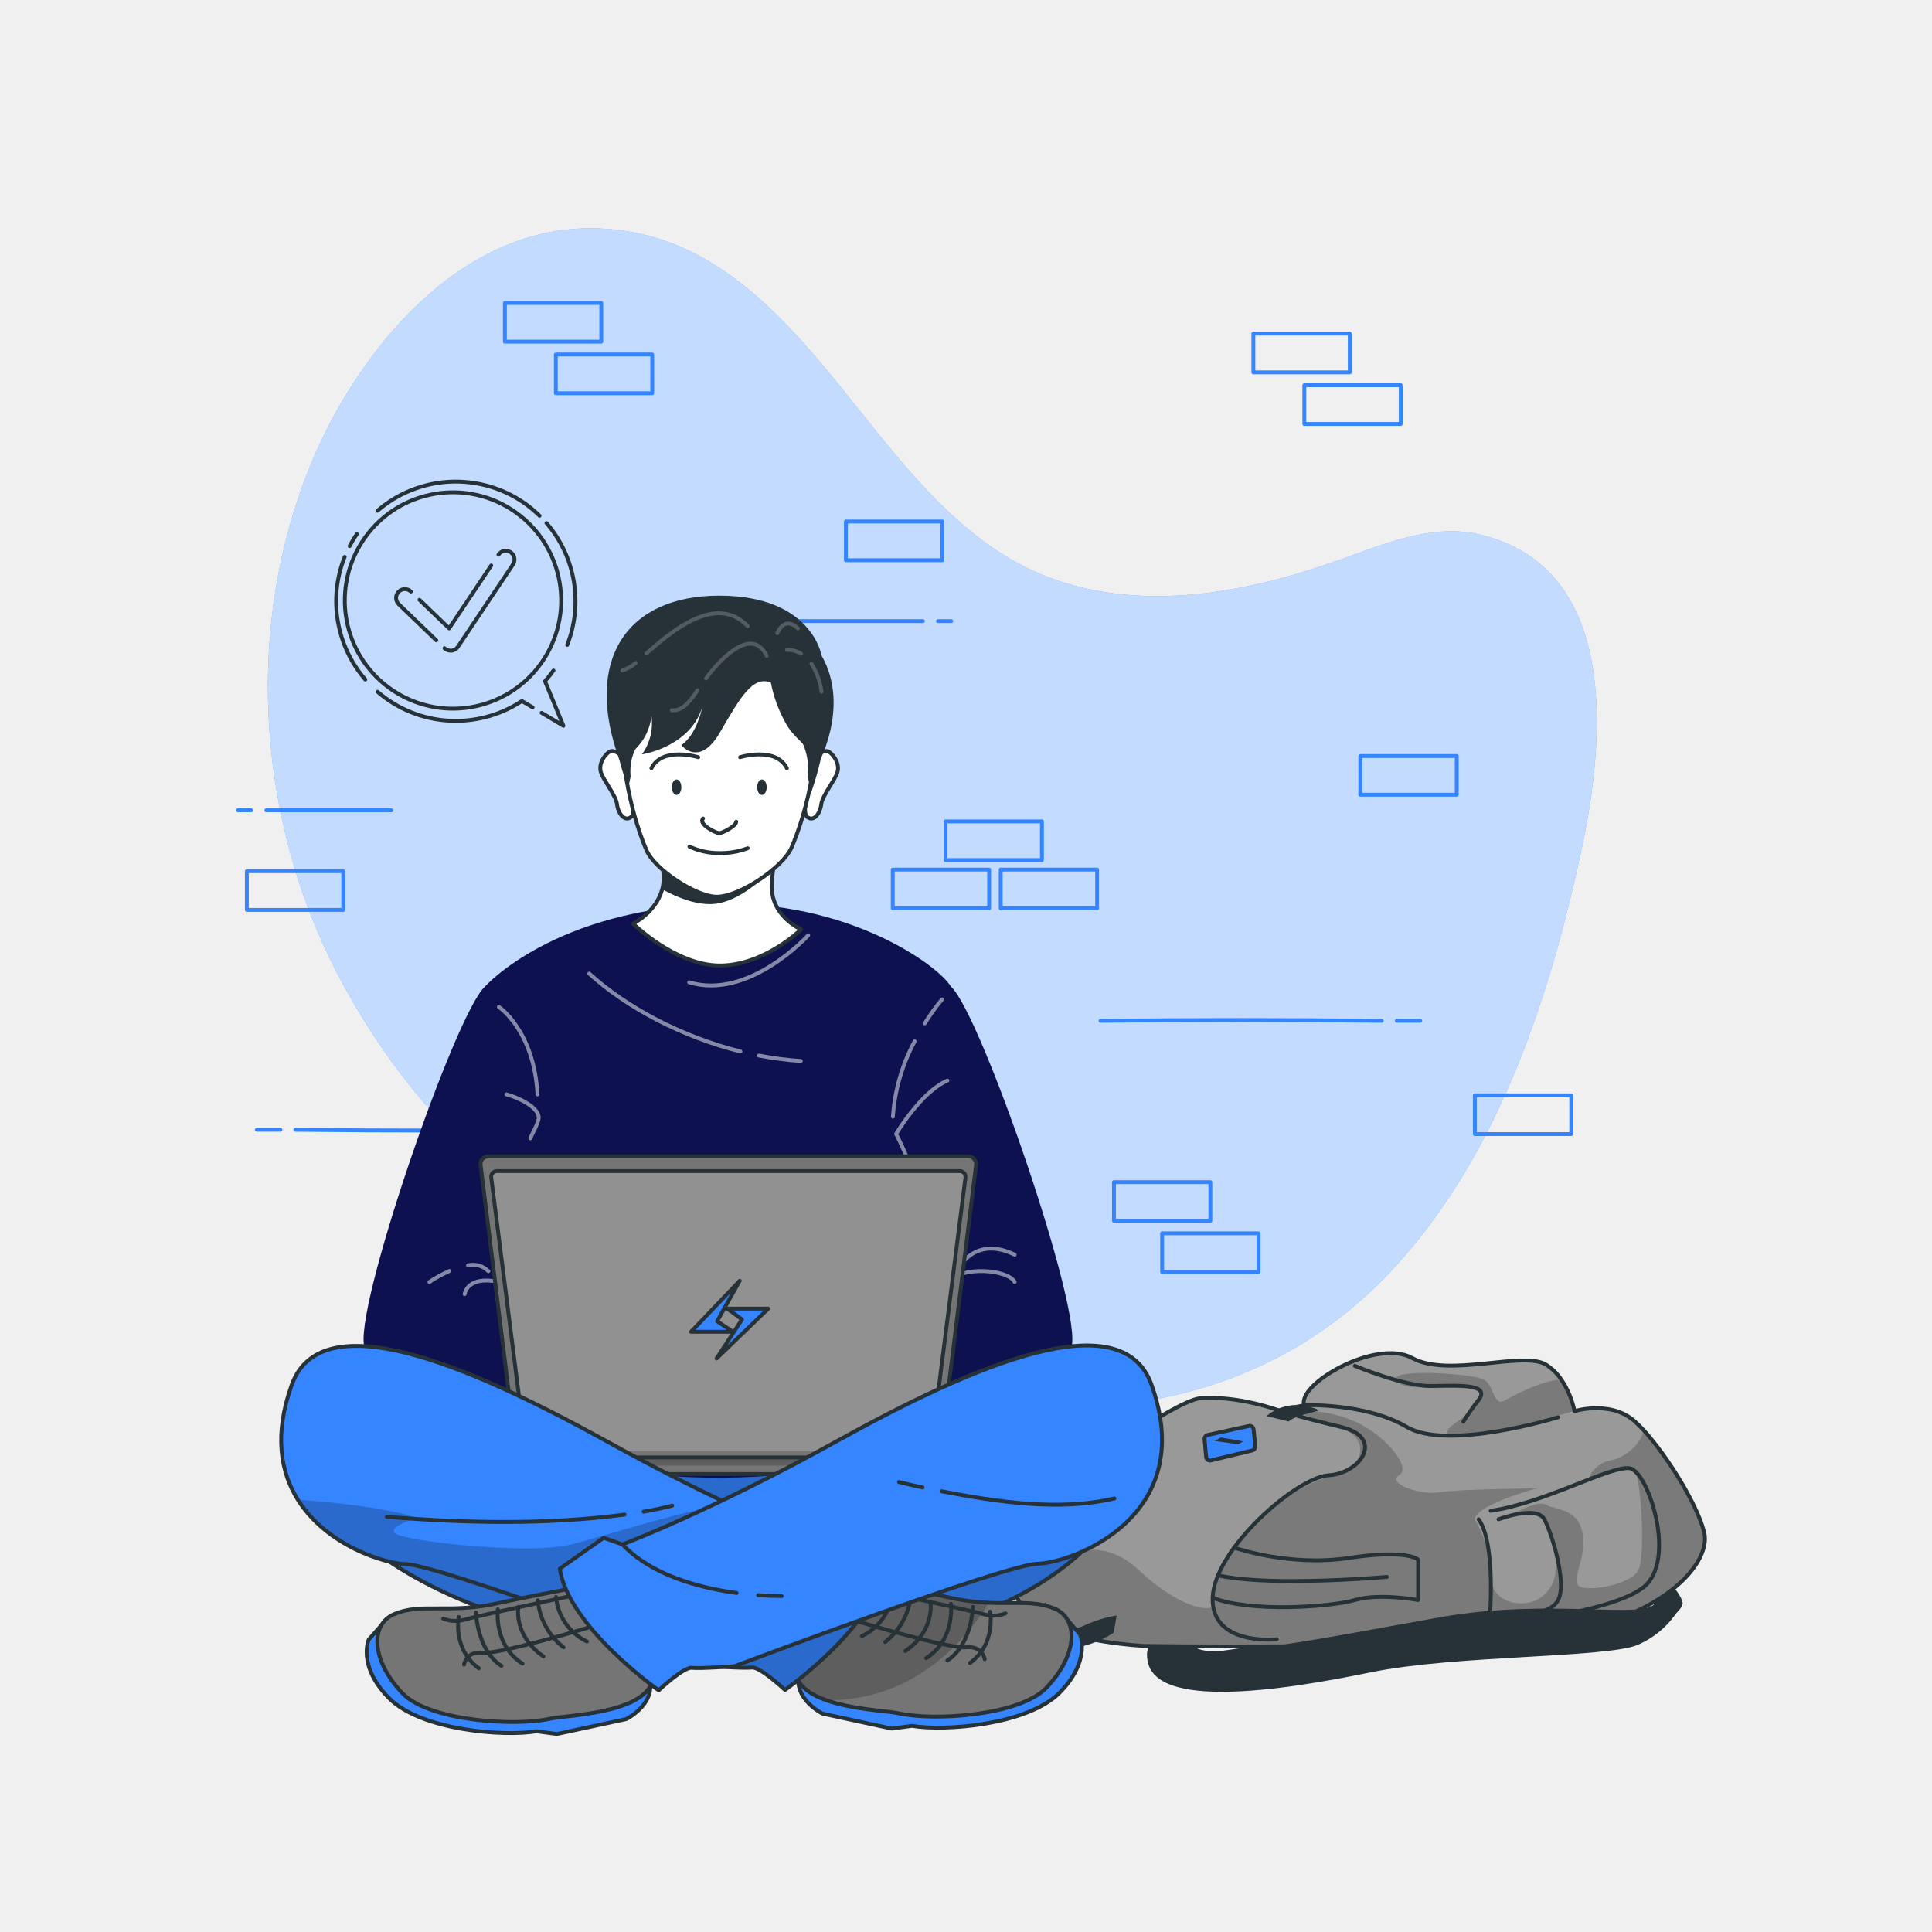
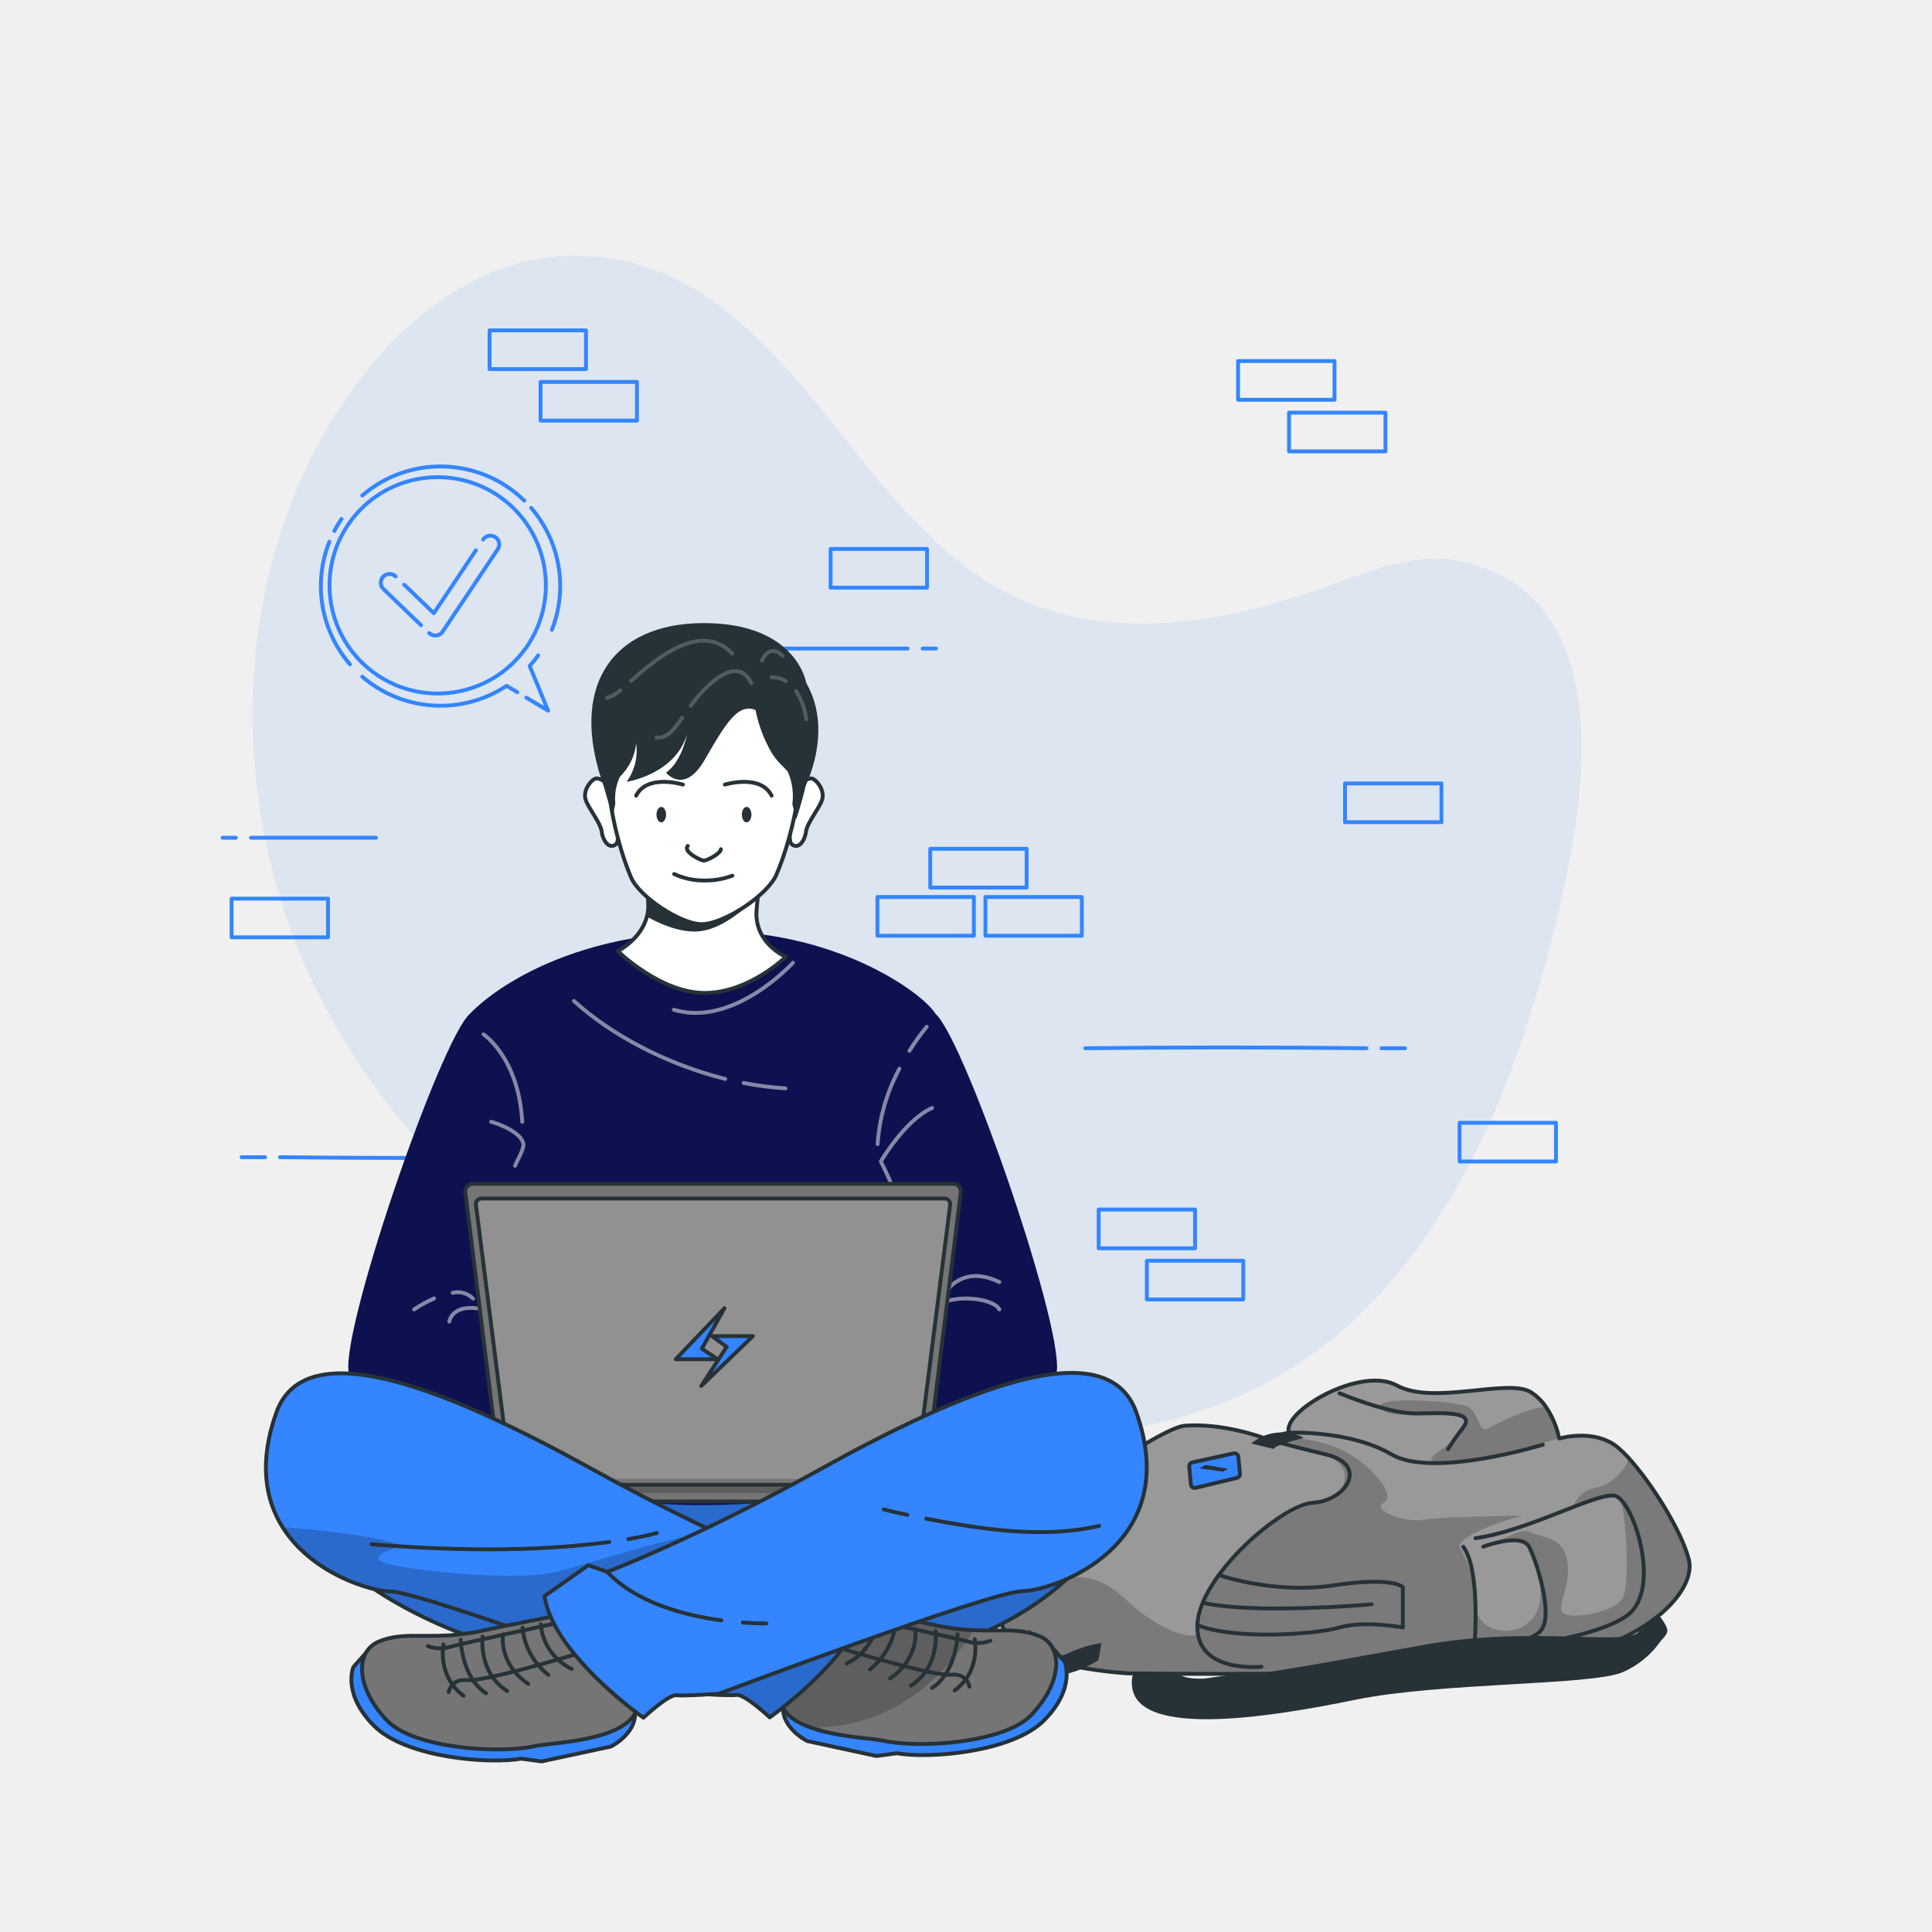
<svg xmlns="http://www.w3.org/2000/svg" viewBox="0 0 500 500">
  <defs>
    <clipPath id="freepik--clip-path--inject-187">
      <path d="M392,419.82c-36.31,2.52-96.64,1.67-96.64,1.67-31.14-2.27-37-12.54-32.14-24.23,7.57-18,40.82-39.35,46.88-39.85,10-.81,20.52,3.16,20.52,3.16l6.5-1.37c-2-5.39,18.55-17.39,27.94-12.21s28.8-1.93,34.65,1.72a13.65,13.65,0,0,1,3.92,3.83,23.12,23.12,0,0,1,3.43,8.16h0l.08,0h0a21.13,21.13,0,0,1,4.5-.7c3.22-.17,7.51.32,10.87,3.25a32.4,32.4,0,0,1,2.45,2.42c6.06,6.62,13.86,19.13,15.66,26.43C442.72,400.4,428.3,417.29,392,419.82Z" style="fill:#999;stroke:#263238;stroke-linecap:round;stroke-linejoin:round" />
    </clipPath>
    <clipPath id="freepik--clip-path-2--inject-187">
      <path d="M75,364s-.57,25.77,42.1,44.77S275.73,437,296.86,370.06l-65.71-18.87H143L123.6,360Z" style="fill:#3485FF;stroke:#263238;stroke-linecap:round;stroke-linejoin:round" />
    </clipPath>
    <clipPath id="freepik--clip-path-3--inject-187">
      <path d="M241.87,369.84v4.29a3.17,3.17,0,0,1-.08.69A2.92,2.92,0,0,1,239,377H137.18a2.92,2.92,0,0,1-2.83-2.2,3.17,3.17,0,0,1-.08-.69v-4.29Z" style="fill:#757575;stroke:#263238;stroke-linecap:round;stroke-linejoin:round" />
    </clipPath>
    <clipPath id="freepik--clip-path-4--inject-187">
      <path d="M270.36,432.33c-6.93,7.23-29.13,8.67-38.4,6.56-2.53-.58-11.74-.91-18.6-3.37-3.7-1.31-6.72-3.24-7.64-6.16-2.66-8.33,20.78-24.18,20.78-24.18s14.95,2.88,18.05,3.62a59.14,59.14,0,0,0,11,1.52c7.11.31,11.92-.64,17.13,1.6C278.58,414.47,278.66,423.67,270.36,432.33Z" style="fill:#757575;stroke:#263238;stroke-linecap:round;stroke-linejoin:round" />
    </clipPath>
    <clipPath id="freepik--clip-path-5--inject-187">
      <path d="M228.27,401.35c-2.23,15.11-25.53,31.53-25.53,31.53s-6.45-6.05-8.58-5.8-11-.38-11-.38S113,400.44,104.58,400.3c-5.26-.08-20.42-4.69-27.92-16.65-4.46-7.1-6.21-16.8-1.6-29.67,7.6-21.23,45.07-5.59,81.81,14.7,12.2,6.75,23,12.16,31.77,16.28,14.55,6.85,23.4,10.15,23.4,10.15l4.86-1.74Z" style="fill:#3485FF;stroke:#263238;stroke-linecap:round;stroke-linejoin:round" />
    </clipPath>
  </defs>
-   <g id="freepik--background-simple--inject-187" transform="matrix(1, 0, 0, 1, 0.421743, 4.475729)">
-     <path d="M99.7,82.87C113.15,66.79,131.34,54.34,153,54.61c37,.46,57,33.2,78.22,58.47,11,13.1,23.49,25.74,39.83,31.89,24.51,9.24,51.81,3.85,75.69-4.72,10.7-3.84,23.38-9.24,35.42-6.48,36.63,8.38,32.82,53.08,26.77,81.38-8.17,38.22-21.45,78.91-48.36,108.27-64.43,70.29-180.38,27.2-238.5-28.89-4.27-4.12-8.36-8.43-12.21-12.95a180,180,0,0,1-25.16-38.44C66,204.19,63.39,156.84,79.64,116.6A127.83,127.83,0,0,1,99.7,82.87Z" style="fill:#3485FF" />
-     <path d="M99.7,82.87C113.15,66.79,131.34,54.34,153,54.61c37,.46,57,33.2,78.22,58.47,11,13.1,23.49,25.74,39.83,31.89,24.51,9.24,51.81,3.85,75.69-4.72,10.7-3.84,23.38-9.24,35.42-6.48,36.63,8.38,32.82,53.08,26.77,81.38-8.17,38.22-21.45,78.91-48.36,108.27-64.43,70.29-180.38,27.2-238.5-28.89-4.27-4.12-8.36-8.43-12.21-12.95a180,180,0,0,1-25.16-38.44C66,204.19,63.39,156.84,79.64,116.6A127.83,127.83,0,0,1,99.7,82.87Z" style="fill:#fff;opacity:0.7" />
+   <g id="freepik--background-simple--inject-187" transform="matrix(1, 0, 0, 1, -3.53414, 11.57407)">
+     <path d="M99.7,82.87C113.15,66.79,131.34,54.34,153,54.61c37,.46,57,33.2,78.22,58.47,11,13.1,23.49,25.74,39.83,31.89,24.51,9.24,51.81,3.85,75.69-4.72,10.7-3.84,23.38-9.24,35.42-6.48,36.63,8.38,32.82,53.08,26.77,81.38-8.17,38.22-21.45,78.91-48.36,108.27-64.43,70.29-180.38,27.2-238.5-28.89-4.27-4.12-8.36-8.43-12.21-12.95a180,180,0,0,1-25.16-38.44C66,204.19,63.39,156.84,79.64,116.6A127.83,127.83,0,0,1,99.7,82.87Z" style="fill: rgba(51, 133, 255, 0.1);" />
  </g>
-   <g id="freepik--Bricks--inject-187" transform="matrix(1, 0, 0, 1, 0.421743, 4.475729)">
+   <g id="freepik--Bricks--inject-187" transform="matrix(1, 0, 0, 1, -3.53414, 11.57407)">
    <rect x="300.34" y="314.69" width="24.95" height="10.02" transform="translate(625.63 639.41) rotate(180)" style="fill:none;stroke:#3485FF;stroke-linecap:round;stroke-linejoin:round" />
    <rect x="287.87" y="301.47" width="24.95" height="10.02" transform="translate(600.69 612.95) rotate(180)" style="fill:none;stroke:#3485FF;stroke-linecap:round;stroke-linejoin:round" />
    <rect x="230.61" y="220.57" width="24.95" height="10.02" transform="translate(486.18 451.16) rotate(180)" style="fill:none;stroke:#3485FF;stroke-linecap:round;stroke-linejoin:round" />
    <rect x="244.28" y="208.1" width="24.95" height="10.02" transform="translate(513.51 426.22) rotate(180)" style="fill:none;stroke:#3485FF;stroke-linecap:round;stroke-linejoin:round" />
    <rect x="337.14" y="95.21" width="24.95" height="10.02" transform="translate(699.23 200.45) rotate(180)" style="fill:none;stroke:#3485FF;stroke-linecap:round;stroke-linejoin:round" />
    <rect x="323.96" y="81.87" width="24.95" height="10.02" transform="translate(672.86 173.76) rotate(180)" style="fill:none;stroke:#3485FF;stroke-linecap:round;stroke-linejoin:round" />
    <rect x="143.43" y="87.27" width="24.95" height="10.02" transform="translate(311.81 184.56) rotate(180)" style="fill:none;stroke:#3485FF;stroke-linecap:round;stroke-linejoin:round" />
    <rect x="130.25" y="73.93" width="24.95" height="10.02" transform="translate(285.44 157.88) rotate(180)" style="fill:none;stroke:#3485FF;stroke-linecap:round;stroke-linejoin:round" />
    <rect x="218.49" y="130.48" width="24.95" height="10.02" transform="translate(461.94 270.99) rotate(180)" style="fill:none;stroke:#3485FF;stroke-linecap:round;stroke-linejoin:round" />
    <rect x="351.63" y="191.19" width="24.95" height="10.02" transform="translate(728.21 392.39) rotate(180)" style="fill:none;stroke:#3485FF;stroke-linecap:round;stroke-linejoin:round" />
    <rect x="381.27" y="278.99" width="24.95" height="10.02" transform="translate(787.49 568.01) rotate(180)" style="fill:none;stroke:#3485FF;stroke-linecap:round;stroke-linejoin:round" />
    <rect x="258.57" y="220.57" width="24.95" height="10.02" transform="translate(542.08 451.16) rotate(180)" style="fill:none;stroke:#3485FF;stroke-linecap:round;stroke-linejoin:round" />
    <path d="M357.16,259.71c-24.25-.27-49.25-.27-72.76,0" style="fill:none;stroke:#3485FF;stroke-linecap:round;stroke-linejoin:round" />
    <path d="M367.15,259.71h-6.09" style="fill:none;stroke:#3485FF;stroke-linecap:round;stroke-linejoin:round" />
    <path d="M76,287.91c24.25.27,49.25.27,72.76,0" style="fill:none;stroke:#3485FF;stroke-linecap:round;stroke-linejoin:round" />
    <path d="M66.05,287.91h6.1" style="fill:none;stroke:#3485FF;stroke-linecap:round;stroke-linejoin:round" />
    <path d="M242.32,156.27h3.44" style="fill:none;stroke:#3485FF;stroke-linecap:round;stroke-linejoin:round" />
    <path d="M206.07,156.27h32.35" style="fill:none;stroke:#3485FF;stroke-linecap:round;stroke-linejoin:round" />
    <rect x="63.47" y="220.99" width="24.95" height="10.02" style="fill:none;stroke:#3485FF;stroke-linecap:round;stroke-linejoin:round" />
    <path d="M64.58,205.23H61.14" style="fill:none;stroke:#3485FF;stroke-linecap:round;stroke-linejoin:round" />
    <path d="M100.84,205.23H68.49" style="fill:none;stroke:#3485FF;stroke-linecap:round;stroke-linejoin:round" />
  </g>
-   <g id="freepik--Bag--inject-187" transform="matrix(1, 0, 0, 1, 0.421743, 4.475729)">
+   <g id="freepik--Bag--inject-187" transform="matrix(1, 0, 0, 1, -3.53414, 11.57407)">
    <path d="M299.28,416.19s-6.44,9.11.23,12.17,65.73-4,93.37-4.26,42.74-10.7,42.15-13.86-7.33-9.18-7.33-9.18L423,406.55s5,1.5,4.86,3.82-18.45,9.87-41.48,6.69-72.11,6.68-76,6.24-.17-9.14-.17-9.14Z" style="fill:#263238" />
    <path d="M392,419.82c-36.31,2.52-96.64,1.67-96.64,1.67-31.14-2.27-37-12.54-32.14-24.23,7.57-18,40.82-39.35,46.88-39.85,10-.81,20.52,3.16,20.52,3.16l6.5-1.37c-2-5.39,18.55-17.39,27.94-12.21s28.8-1.93,34.65,1.72a13.65,13.65,0,0,1,3.92,3.83,23.12,23.12,0,0,1,3.43,8.16h0l.08,0h0a21.13,21.13,0,0,1,4.5-.7c3.22-.17,7.51.32,10.87,3.25a32.4,32.4,0,0,1,2.45,2.42c6.06,6.62,13.86,19.13,15.66,26.43C442.72,400.4,428.3,417.29,392,419.82Z" style="fill:#999" />
    <g style="clip-path:url(#freepik--clip-path--inject-187)">
      <path d="M360.87,352.66c-1.77-3.11,20.58-1.64,22.95,0s2.38,6.78,4.95,5.39c2.05-1.1,9.86-5.33,14.86-5.51a23.12,23.12,0,0,1,3.43,8.16s-30.75,8.69-32.73,6.38,5.54-4.23,7.91-9.3-7.12-3.68-9.09-3.64S362.64,355.76,360.87,352.66Z" style="opacity:0.2" />
      <path d="M392,419.82c-36.31,2.52-96.64,1.67-96.64,1.67-31.14-2.27-37-12.54-32.14-24.23,1.2.94,3.26,1.36,6.64.71,11.11-2.14,17.43-2.73,24.56,4s15.24,10.82,19,9.5c0,0,.52-14.86,15-25.53s17.89-7.64,20.78-10.47,4.6-8-3.7-10.92-12.34-4-12.34-4,9.14-.71,17.06,2.84,14.83,12,11.47,13.91,4.94,5.31,10.68,4.4c5.08-.82,21.94-.91,25.32-1.05-3,.64-16.42,4.83-16.42,8.05,0,0,4.14,6.8,4.11,14.49s9,8.67,12.91,5.79,4.73-6.83,3.25-14.35-5.62-8.08-11-6.91c0,0,6.92-4.17,9.1-2.79s8.3.8,9.49,7.32-3,11.87-1,13.65,13.45-.2,15.43-4,.67-25.57-1.24-26-11.46,2.47-11.73,2.55a7.72,7.72,0,0,1,5.85-5c3.52-.62,7.86-4.08,8.55-7.86,6.06,6.62,13.86,19.13,15.66,26.43C442.72,400.4,428.3,417.29,392,419.82Z" style="opacity:0.2" />
    </g>
    <path d="M392,419.82c-36.31,2.52-96.64,1.67-96.64,1.67-31.14-2.27-37-12.54-32.14-24.23,7.57-18,40.82-39.35,46.88-39.85,10-.81,20.52,3.16,20.52,3.16l6.5-1.37c-2-5.39,18.55-17.39,27.94-12.21s28.8-1.93,34.65,1.72a13.65,13.65,0,0,1,3.92,3.83,23.12,23.12,0,0,1,3.43,8.16h0l.08,0h0a21.13,21.13,0,0,1,4.5-.7c3.22-.17,7.51.32,10.87,3.25a32.4,32.4,0,0,1,2.45,2.42c6.06,6.62,13.86,19.13,15.66,26.43C442.72,400.4,428.3,417.29,392,419.82Z" style="fill:none;stroke:#263238;stroke-linecap:round;stroke-linejoin:round" />
    <path d="M330.62,360.57s4.55,1.52,16,4.25,5.14,12-3.17,12.5S313.81,396.39,313.41,409,330,419.77,330,419.77" style="fill:none;stroke:#263238;stroke-linecap:round;stroke-linejoin:round" />
    <path d="M337.13,359.2s15.84-.67,26.52,5.62,39.17-2.51,39.17-2.51" style="fill:none;stroke:#263238;stroke-linecap:round;stroke-linejoin:round" />
    <path d="M382.24,388.72C387,395.24,385,416.1,385,416.1s31.37-2.86,40-9.88,1.13-29.86-3.62-30.71-22.15,9.07-36,11" style="fill:none;stroke:#263238;stroke-linecap:round;stroke-linejoin:round" />
    <path d="M387.39,388.72s9.89-3.76,11.87,0,5.9,16.48,3.56,20.89-11.08,3.59-11.08,3.59" style="fill:none;stroke:#263238;stroke-linecap:round;stroke-linejoin:round" />
    <path d="M350.2,349s12.64,5.33,19.77,5.23,15.44-.63,12.27,3.59a67.06,67.06,0,0,0-3.95,5.63" style="fill:none;stroke:#263238;stroke-linecap:round;stroke-linejoin:round" />
    <path d="M319,396.05s14.21,5,29.64,2.67,17.95.45,17.95.45v10.44s-10-1.85-16.37,0-27.3,3.26-36.79-.61" style="fill:none;stroke:#263238;stroke-linecap:round;stroke-linejoin:round" />
    <path d="M314.81,403.21s5.23,1.46,18.33,1.49,25.37-1.08,25.37-1.08" style="fill:none;stroke:#263238;stroke-linecap:round;stroke-linejoin:round" />
    <path d="M311.72,372.55l-.41-4.55a1.05,1.05,0,0,1,.82-1.11l10.62-2.32a1,1,0,0,1,1.26.91l.43,4.3a1.06,1.06,0,0,1-.79,1.12L313,373.47A1,1,0,0,1,311.72,372.55Z" style="fill:#3485FF;stroke:#263238;stroke-linecap:round;stroke-linejoin:round" />
    <polygon points="315.58 367.55 321.32 368.54 320.04 369.3 313.9 368.42 315.58 367.55" style="fill:#263238" />
    <path d="M327.35,362a12,12,0,0,1,7-2.83c3.85,0,6.82,1.19,6.42,1.42s-6.52,1.43-7.66,2.81Z" style="fill:#263238" />
    <path d="M270.29,410.26s-12.46,4.07-5.74,8.82,15.83,3.76,23.24-1l.79-4.45a30.34,30.34,0,0,0-8.4,2.58c-3.86,2-12.86,0-12.27-1.1a2.68,2.68,0,0,1,2.18-1.09Z" style="fill:#263238" />
    <path d="M308.68,421.19c.92,5,35.68-2.2,63.91-7.18s53.2.79,55.28-3.64,7.16-.13,7.16-.13a23.34,23.34,0,0,1-11.66,11c-8.28,3.39-47.17,2.6-69,7.07s-60.56,11-57.77-6Z" style="fill:#263238" />
  </g>
-   <g id="freepik--Character--inject-187" transform="matrix(1, 0, 0, 1, 0.421743, 4.475729)">
+   <g id="freepik--Character--inject-187" transform="matrix(1, 0, 0, 1, -3.53414, 11.57407)">
    <path d="M75,364s-.57,25.77,42.1,44.77S275.73,437,296.86,370.06l-65.71-18.87H143L123.6,360Z" style="fill:#3485FF" />
    <g style="clip-path:url(#freepik--clip-path-2--inject-187)">
      <path d="M75,364s-.57,25.77,42.1,44.77S275.73,437,296.86,370.06l-65.71-18.87H143L123.6,360Z" style="opacity:0.2" />
    </g>
    <path d="M75,364s-.57,25.77,42.1,44.77S275.73,437,296.86,370.06l-65.71-18.87H143L123.6,360Z" style="fill:none;stroke:#263238;stroke-linecap:round;stroke-linejoin:round" />
    <path d="M125.09,250.85c-7.74,6.91-34.58,85-31.11,93.52s49,16.3,49,16.3-4.5-88.17-4.73-89.64S125.09,250.85,125.09,250.85Z" style="fill: rgb(13, 17, 79);" />
    <path d="M245.68,250.85c7.74,6.91,34.58,85,31.11,93.52s-49,16.3-49,16.3,4.5-88.17,4.73-89.64S245.68,250.85,245.68,250.85Z" style="fill: rgb(13, 17, 79);" />
    <path d="M125.09,250.85s17.86-20.18,60.1-21.38c33.94-1,57.17,15.85,60.49,21.38s-15.1,79.24-15.1,79.24l10.31,39.68s-55.29,18.42-104.67,0l6.63-41.9S125.46,261.17,125.09,250.85Z" style="fill: rgb(13, 17, 79);" />
    <g style="opacity:0.5">
      <path d="M208.75,237.58s-15.3,16.86-30.83,12.16" style="fill:none;stroke:#fff;stroke-linecap:round;stroke-linejoin:round" />
      <path d="M196,268.7a87.4,87.4,0,0,0,10.83,1.4" style="fill:none;stroke:#fff;stroke-linecap:round;stroke-linejoin:round" />
      <path d="M152.07,247.48c9.71,8.83,24,16.39,39.15,20.17" style="fill:none;stroke:#fff;stroke-linecap:round;stroke-linejoin:round" />
      <path d="M236.3,265a48.11,48.11,0,0,0-5.64,19.51" style="fill:none;stroke:#fff;stroke-linecap:round;stroke-linejoin:round" />
      <path d="M243.37,254.17a53.5,53.5,0,0,0-4.46,6.2" style="fill:none;stroke:#fff;stroke-linecap:round;stroke-linejoin:round" />
      <path d="M244.76,275.17c-6.91,3-13.27,13.82-13.27,13.82a83.34,83.34,0,0,1,6.63,17.69" style="fill:none;stroke:#fff;stroke-linecap:round;stroke-linejoin:round" />
      <path d="M234.25,332.67s6.47-1.05,10.51-5.37,15.75-3.16,17.41,0" style="fill:none;stroke:#fff;stroke-linecap:round;stroke-linejoin:round" />
      <path d="M248.9,322.13s4.15-6.32,13.27-1.9" style="fill:none;stroke:#fff;stroke-linecap:round;stroke-linejoin:round" />
      <path d="M128.68,256.11s9.11,6.07,10,22.64" style="fill:none;stroke:#fff;stroke-linecap:round;stroke-linejoin:round" />
      <path d="M134.88,295.39c-2.47,6.83-5.15,13.81-6.49,21" style="fill:none;stroke:#fff;stroke-linecap:round;stroke-linejoin:round" />
      <path d="M130.64,278.75c2.41.61,7.88,2.9,8.34,5.72.22,1.31-1.7,4.45-2.15,5.65" style="fill:none;stroke:#fff;stroke-linecap:round;stroke-linejoin:round" />
      <path d="M120.7,323a5.6,5.6,0,0,1,5.28,1.52" style="fill:none;stroke:#fff;stroke-linecap:round;stroke-linejoin:round" />
      <path d="M110.7,327.3a34.84,34.84,0,0,1,5.19-2.85" style="fill:none;stroke:#fff;stroke-linecap:round;stroke-linejoin:round" />
      <path d="M119.82,330.45s.59-4.93,8.86-3.15,27.9,7.86,27.9,7.86" style="fill:none;stroke:#fff;stroke-linecap:round;stroke-linejoin:round" />
    </g>
    <path d="M206.9,236.05s-9.5,9.35-21,9.35-22.48-10.83-22.48-10.83,5.93-2.95,7.52-8.86a9.58,9.58,0,0,0,.24-1.09c.43-2.59-.26-7-1.26-11.35-1.57-6.85-3.9-13.71-3.9-13.71h37.15s-1.76,8.57-2.92,16.47c-.21,1.45-.41,2.87-.56,4.22s-.31,2.8-.38,4C198.85,232.62,206.9,236.05,206.9,236.05Z" style="fill:#fff;stroke:#263238;stroke-linecap:round;stroke-linejoin:round" />
    <path d="M241.87,369.84v4.29a3.17,3.17,0,0,1-.08.69A2.92,2.92,0,0,1,239,377H137.18a2.92,2.92,0,0,1-2.83-2.2,3.17,3.17,0,0,1-.08-.69v-4.29Z" style="fill:#757575" />
    <g style="clip-path:url(#freepik--clip-path-3--inject-187)">
      <path d="M241.87,369.84v4.29a3.17,3.17,0,0,1-.08.69H134.35a3.17,3.17,0,0,1-.08-.69v-4.29Z" style="opacity:0.2" />
    </g>
    <path d="M241.87,369.84v4.29a3.17,3.17,0,0,1-.08.69A2.92,2.92,0,0,1,239,377H137.18a2.92,2.92,0,0,1-2.83-2.2,3.17,3.17,0,0,1-.08-.69v-4.29Z" style="fill:none;stroke:#263238;stroke-linecap:round;stroke-linejoin:round" />
    <path d="M240.86,372.7H135.27a2.12,2.12,0,0,1-2.14-1.65l-9.17-74a2,2,0,0,1,2-2.27H250.18a2,2,0,0,1,2,2.27l-9.17,74A2.1,2.1,0,0,1,240.86,372.7Z" style="fill:#757575;stroke:#263238;stroke-linecap:round;stroke-linejoin:round" />
    <path d="M135.7,371.14l-9-70.93a1.46,1.46,0,0,1,1.43-1.61H248a1.47,1.47,0,0,1,1.44,1.61l-9,70.93" style="fill:#fff;opacity:0.2" />
    <path d="M135.7,371.14l-9-70.93a1.46,1.46,0,0,1,1.43-1.61H248a1.47,1.47,0,0,1,1.44,1.61l-9,70.93" style="fill:none;stroke:#263238;stroke-linecap:round;stroke-linejoin:round" />
    <polygon points="189.27 340.19 178.42 340.19 191.02 326.99 185.17 337.47 189.27 340.19" style="fill:#3485FF;stroke:#263238;stroke-linecap:round;stroke-linejoin:round" />
    <polygon points="185.02 347.11 198.4 334.2 187.8 334.2 191.6 337 185.02 347.11" style="fill:#3485FF;stroke:#263238;stroke-linecap:round;stroke-linejoin:round" />
    <path d="M275.86,414.81l3.2,3.64s3,6.82-5.29,15.17-29.78,10-38.14,8.55l-5.27.71L212.43,439s-9.08-4.44-5.37-12.23S275.86,414.81,275.86,414.81Z" style="fill:#3485FF;stroke:#263238;stroke-linecap:round;stroke-linejoin:round" />
    <path d="M270.36,432.33c-6.93,7.23-29.13,8.67-38.4,6.56-2.53-.58-11.74-.91-18.6-3.37-3.7-1.31-6.72-3.24-7.64-6.16-2.66-8.33,20.78-24.18,20.78-24.18s14.95,2.88,18.05,3.62a59.14,59.14,0,0,0,11,1.52c7.11.31,11.92-.64,17.13,1.6C278.58,414.47,278.66,423.67,270.36,432.33Z" style="fill:#757575" />
    <g style="clip-path:url(#freepik--clip-path-4--inject-187)">
      <path d="M255.51,410.32c-5.34,8.72-18.67,25.46-42.15,25.2-3.7-1.31-6.72-3.24-7.64-6.16-2.66-8.33,20.78-24.18,20.78-24.18s14.95,2.88,18.05,3.62A59.14,59.14,0,0,0,255.51,410.32Z" style="opacity:0.2" />
    </g>
    <path d="M270.36,432.33c-6.93,7.23-29.13,8.67-38.4,6.56-2.53-.58-11.74-.91-18.6-3.37-3.7-1.31-6.72-3.24-7.64-6.16-2.66-8.33,20.78-24.18,20.78-24.18s14.95,2.88,18.05,3.62a59.14,59.14,0,0,0,11,1.52c7.11.31,11.92-.64,17.13,1.6C278.58,414.47,278.66,423.67,270.36,432.33Z" style="fill:none;stroke:#263238;stroke-linecap:round;stroke-linejoin:round" />
    <path d="M222.25,415.35s23,6.94,27.32,6.49,4.85,3.09,4.85,3.09" style="fill:none;stroke:#263238;stroke-linecap:round;stroke-linejoin:round" />
    <path d="M225.94,407s25.24,5.4,28.29,6.3a8.78,8.78,0,0,0,5.59-.25" style="fill:none;stroke:#263238;stroke-linecap:round;stroke-linejoin:round" />
    <path d="M230.62,407.4a14.19,14.19,0,0,1-8,11.55" style="fill:none;stroke:#263238;stroke-linecap:round;stroke-linejoin:round" />
    <path d="M235.34,408.26a17.64,17.64,0,0,1-6.68,12.21" style="fill:none;stroke:#263238;stroke-linecap:round;stroke-linejoin:round" />
    <path d="M240.37,410s1.36,7.38-6.49,12.81" style="fill:none;stroke:#263238;stroke-linecap:round;stroke-linejoin:round" />
    <path d="M245.67,410.58s1.19,9.3-6.39,14.07" style="fill:none;stroke:#263238;stroke-linecap:round;stroke-linejoin:round" />
    <path d="M251.34,411.39s-.2,9.71-6.59,13.87" style="fill:none;stroke:#263238;stroke-linecap:round;stroke-linejoin:round" />
    <path d="M255.79,412.63s1.68,8.25-5.19,13.28" style="fill:none;stroke:#263238;stroke-linecap:round;stroke-linejoin:round" />
    <path d="M228.27,401.35c-2.23,15.11-25.53,31.53-25.53,31.53s-6.45-6.05-8.58-5.8-11-.38-11-.38S113,400.44,104.58,400.3c-5.26-.08-20.42-4.69-27.92-16.65-4.46-7.1-6.21-16.8-1.6-29.67,7.6-21.23,45.07-5.59,81.81,14.7,12.2,6.75,23,12.16,31.77,16.28,14.55,6.85,23.4,10.15,23.4,10.15l4.86-1.74Z" style="fill:#3485FF" />
    <g style="clip-path:url(#freepik--clip-path-5--inject-187)">
      <path d="M228.27,401.35c-2.23,15.11-25.53,31.53-25.53,31.53s-6.45-6.05-8.58-5.8-11-.38-11-.38S113,400.44,104.58,400.3c-5.26-.08-20.42-4.69-27.92-16.65,8.81.65,23.82,2.12,31,4.8,0,0-8,2-5.8,3.92s34.32,5.7,45.62,2.85c10.22-2.57,30.62-9.52,41.18-10.26,14.55,6.85,23.4,10.15,23.4,10.15l4.86-1.74Z" style="opacity:0.2" />
    </g>
    <path d="M228.27,401.35c-2.23,15.11-25.53,31.53-25.53,31.53s-6.45-6.05-8.58-5.8-11-.38-11-.38S113,400.44,104.58,400.3c-5.26-.08-20.42-4.69-27.92-16.65-4.46-7.1-6.21-16.8-1.6-29.67,7.6-21.23,45.07-5.59,81.81,14.7,12.2,6.75,23,12.16,31.77,16.28,14.55,6.85,23.4,10.15,23.4,10.15l4.86-1.74Z" style="fill:none;stroke:#263238;stroke-linecap:round;stroke-linejoin:round" />
    <path d="M166.14,386.75c2.49-.43,5-.94,7.41-1.58" style="fill:none;stroke:#263238;stroke-linecap:round;stroke-linejoin:round" />
    <path d="M99.7,388.08c20.33,1.63,41.26,2.09,61.51-.58" style="fill:none;stroke:#263238;stroke-linecap:round;stroke-linejoin:round" />
    <path d="M98.23,416.21,95,419.85s-3,6.82,5.28,15.17,29.78,10,38.14,8.55l5.28.71,17.92-3.85S170.74,436,167,428.2,98.23,416.21,98.23,416.21Z" style="fill:#3485FF;stroke:#263238;stroke-linecap:round;stroke-linejoin:round" />
    <path d="M147.6,406.58s-14.95,2.88-18.06,3.61c-13.89,3.28-20.59-.09-28.08,3.13-5.94,2.55-6,11.75,2.27,20.41,6.93,7.23,29.13,8.67,38.4,6.56,3.89-.88,23.6-1.23,26.25-9.54S147.6,406.58,147.6,406.58Z" style="fill:#757575;stroke:#263238;stroke-linecap:round;stroke-linejoin:round" />
    <path d="M151.84,416.75s-23,6.94-27.32,6.49-4.85,3.09-4.85,3.09" style="fill:none;stroke:#263238;stroke-linecap:round;stroke-linejoin:round" />
    <path d="M148.16,408.37s-25.25,5.41-28.3,6.3a8.75,8.75,0,0,1-5.59-.24" style="fill:none;stroke:#263238;stroke-linecap:round;stroke-linejoin:round" />
    <path d="M143.48,408.8a14.19,14.19,0,0,0,8,11.55" style="fill:none;stroke:#263238;stroke-linecap:round;stroke-linejoin:round" />
    <path d="M138.75,409.66a17.62,17.62,0,0,0,6.69,12.21" style="fill:none;stroke:#263238;stroke-linecap:round;stroke-linejoin:round" />
    <path d="M133.73,411.39s-1.37,7.38,6.48,12.81" style="fill:none;stroke:#263238;stroke-linecap:round;stroke-linejoin:round" />
    <path d="M128.42,412s-1.19,9.3,6.39,14.07" style="fill:none;stroke:#263238;stroke-linecap:round;stroke-linejoin:round" />
    <path d="M122.76,412.79s.19,9.71,6.59,13.87" style="fill:none;stroke:#263238;stroke-linecap:round;stroke-linejoin:round" />
    <path d="M118.31,414s-1.68,8.24,5.18,13.28" style="fill:none;stroke:#263238;stroke-linecap:round;stroke-linejoin:round" />
    <path d="M297.57,353.84c-7.65-21.22-45.08-5.51-81.77,14.85-32.44,18-55.13,26.53-55.13,26.53l-4.86-1.72-11.36,8c2.26,15.1,25.6,31.47,25.6,31.47s6.43-6.07,8.57-5.82,11-.4,11-.4,70.16-26.39,78.53-26.54S310,388.39,297.57,353.84Z" style="fill:#3485FF;stroke:#263238;stroke-linecap:round;stroke-linejoin:round" />
    <path d="M195.78,408.35c2,.14,4.06.22,6.09.23" style="fill:none;stroke:#263238;stroke-linecap:round;stroke-linejoin:round" />
    <path d="M160.67,395.22C168,403,180,406.38,190.22,407.78" style="fill:none;stroke:#263238;stroke-linecap:round;stroke-linejoin:round" />
    <path d="M243.24,381.46c14.35,2.73,30.31,5.23,44.75,1.86" style="fill:none;stroke:#263238;stroke-linecap:round;stroke-linejoin:round" />
    <path d="M232.23,379.06c2,.51,4.06,1,6.11,1.41" style="fill:none;stroke:#263238;stroke-linecap:round;stroke-linejoin:round" />
    <path d="M200.3,216c-.21,1.45-.41,2.87-.56,4.22-3.74,3.83-10,9.1-16,9.28-4.39.13-9-1.75-12.74-3.82a9.58,9.58,0,0,0,.24-1.09c.43-2.59-.26-7-1.26-11.35Z" style="fill:#263238" />
    <path d="M210,191.78s2.73-2.57,4.07-1.72,2.93,3.23,2.2,5.41-3.9,6-4.15,8.2-1.88,4.72-3.68,3.25S210,191.78,210,191.78Z" style="fill:#fff;stroke:#263238;stroke-linecap:round;stroke-linejoin:round" />
    <path d="M161.38,191.78s-2.73-2.57-4.07-1.72-2.93,3.23-2.19,5.41,3.9,6,4.14,8.2,1.89,4.72,3.68,3.25S161.38,191.78,161.38,191.78Z" style="fill:#fff;stroke:#263238;stroke-linecap:round;stroke-linejoin:round" />
    <path d="M185.1,156.7c35.5,0,25.9,42.92,19.36,58.1-2.29,5.33-13.61,12.8-19.36,12.8-5.35,0-16-7-18.2-12C160.29,200.3,151.27,156.7,185.1,156.7Z" style="fill:#fff;stroke:#263238;stroke-linecap:round;stroke-linejoin:round" />
    <path d="M191.12,191.48s9.24-2.86,12.1,2.86" style="fill:none;stroke:#263238;stroke-linecap:round;stroke-linejoin:round" />
    <path d="M198,199.25c0,1.09-.55,2-1.24,2s-1.23-.89-1.23-2,.55-2,1.23-2S198,198.16,198,199.25Z" style="fill:#263238" />
    <path d="M180.28,191.48s-9.25-2.86-12.11,2.86" style="fill:none;stroke:#263238;stroke-linecap:round;stroke-linejoin:round" />
    <path d="M173.43,199.25c0,1.09.56,2,1.24,2s1.24-.89,1.24-2-.56-2-1.24-2S173.43,198.16,173.43,199.25Z" style="fill:#263238" />
    <path d="M181.53,207.36c-1.34,1.43,3.3,3.78,4.17,3.78s4.4-1.85,4.4-2.94" style="fill:#fff;stroke:#263238;stroke-linecap:round;stroke-linejoin:round" />
    <path d="M199.84,168.79a45,45,0,0,1-27.36,0s-4.79-.28-6.68,2.13,0,9.84.5,12.87-4.16,5.12-3.53,12.77l-.63,2.89s-5.16-13.14-3.9-23.73,6.93-14.12,6.93-14.12,3.05-9.14,20.91-9.08c19.25.08,21.19,10.5,21.19,10.5s12,9,2.32,37.41l-1-3.87a15.92,15.92,0,0,0-2.44-10.76c-1.68-2.45,1-9.83.38-13.61S199.84,168.79,199.84,168.79Z" style="fill:#263238" />
    <path d="M178,214.62a18,18,0,0,0,7.71,1.68,20,20,0,0,0,7.37-1.25" style="fill:#fff;stroke:#263238;stroke-linecap:round;stroke-linejoin:round" />
    <path d="M199.06,172.17a36,36,0,0,0,4.16,11.05c3,4.79,6.54,5.28,7.55,11.12,0,0,9.21-15.54,1.42-29.18,0,0-2.45-15.48-26.49-15.48s-35.17,16.75-25.83,42.47a13.93,13.93,0,0,0,8.3-11.32,13.73,13.73,0,0,1-2.47,9.93s12.38-1.83,15.59-12.15c0,0-1.25,6.86-5.38,9.77,0,0,4.67,5.9,10-3.32S194.45,170.32,199.06,172.17Z" style="fill:#263238" />
    <path d="M180.09,174.18c-1.5,2.15-3.61,5.47-6.66,5.15" style="fill:none;stroke:#fff;stroke-linecap:round;stroke-linejoin:round;opacity:0.2" />
    <path d="M198,165.25c-4.05-8.24-12.83,1.86-15.7,5.84" style="fill:none;stroke:#fff;stroke-linecap:round;stroke-linejoin:round;opacity:0.2" />
    <path d="M164.08,167.08a9.11,9.11,0,0,1-3.45,1.95" style="fill:none;stroke:#fff;stroke-linecap:round;stroke-linejoin:round;opacity:0.2" />
    <path d="M193.07,157.56c-8.17-8.55-19.75,1.39-26.22,7.08" style="fill:none;stroke:#fff;stroke-linecap:round;stroke-linejoin:round;opacity:0.2" />
    <path d="M209.57,167.29a17.73,17.73,0,0,1,2.62,7.27" style="fill:none;stroke:#fff;stroke-linecap:round;stroke-linejoin:round;opacity:0.2" />
    <path d="M203.22,163.7a6.66,6.66,0,0,1,3.68,1" style="fill:none;stroke:#fff;stroke-linecap:round;stroke-linejoin:round;opacity:0.2" />
    <path d="M200.74,159.4s1.77-4.69,5.33-1.26" style="fill:none;stroke:#fff;stroke-linecap:round;stroke-linejoin:round;opacity:0.2" />
  </g>
-   <g id="freepik--Bubble--inject-187" transform="matrix(1, 0, 0, 1, 0.421743, 4.475729)">
-     <circle cx="117.54" cy="151.13" r="28.1" transform="matrix(0.58, -0.81, 0.81, 0.58, -73.78, 158.48)" style="fill:none;stroke:#263238;stroke-linecap:round;stroke-linejoin:round" />
-     <path d="M139.22,129a31,31,0,0,0-41.93-1.31" style="fill:none;stroke:#263238;stroke-linecap:round;stroke-linejoin:round" />
-     <path d="M146.37,162.43A31,31,0,0,0,141,130.88" style="fill:none;stroke:#263238;stroke-linecap:round;stroke-linejoin:round" />
-     <path d="M139.75,180l5.64,3.36-4.78-11.56a30.11,30.11,0,0,0,2.2-2.75" style="fill:none;stroke:#263238;stroke-linecap:round;stroke-linejoin:round" />
-     <path d="M97.29,174.56a31,31,0,0,0,37.35,2.38l2.78,1.65" style="fill:none;stroke:#263238;stroke-linecap:round;stroke-linejoin:round" />
-     <path d="M88.78,139.64a31,31,0,0,0,5.34,31.75" style="fill:none;stroke:#263238;stroke-linecap:round;stroke-linejoin:round" />
-     <path d="M91.92,133.74a29,29,0,0,0-1.86,3.11" style="fill:none;stroke:#263238;stroke-linecap:round;stroke-linejoin:round" />
-     <path d="M112.49,161.24l-9.71-9.35a2.27,2.27,0,0,1,3.15-3.27" style="fill:none;stroke:#263238;stroke-linecap:round;stroke-linejoin:round" />
-     <path d="M128.57,139.07a2.27,2.27,0,0,1,3.78,2.52l-14.27,21.33a2.26,2.26,0,0,1-1.64,1l-.2,0a2.29,2.29,0,0,1-1.62-.64" style="fill:none;stroke:#263238;stroke-linecap:round;stroke-linejoin:round" />
-     <polyline points="108.14 150.76 115.81 158.14 126.7 141.86" style="fill:none;stroke:#263238;stroke-linecap:round;stroke-linejoin:round" />
+   <g id="freepik--Bubble--inject-187" transform="matrix(1, 0, 0, 1, -3.53414, 0.557125)">
+     <circle cx="117.54" cy="151.13" r="28.1" transform="matrix(0.58, -0.81, 0.81, 0.58, -73.78, 158.48)" style="fill: none; stroke-linecap: round; stroke-linejoin: round; stroke: rgb(52, 133, 255);" />
+     <path d="M139.22,129a31,31,0,0,0-41.93-1.31" style="fill: none; stroke-linecap: round; stroke-linejoin: round; stroke: rgb(52, 133, 255);" />
+     <path d="M146.37,162.43A31,31,0,0,0,141,130.88" style="fill: none; stroke-linecap: round; stroke-linejoin: round; stroke: rgb(52, 133, 255);" />
+     <path d="M139.75,180l5.64,3.36-4.78-11.56a30.11,30.11,0,0,0,2.2-2.75" style="fill: none; stroke-linecap: round; stroke-linejoin: round; stroke: rgb(52, 133, 255);" />
+     <path d="M97.29,174.56a31,31,0,0,0,37.35,2.38l2.78,1.65" style="fill: none; stroke-linecap: round; stroke-linejoin: round; stroke: rgb(52, 133, 255);" />
+     <path d="M88.78,139.64a31,31,0,0,0,5.34,31.75" style="fill: none; stroke-linecap: round; stroke-linejoin: round; stroke: rgb(52, 133, 255);" />
+     <path d="M91.92,133.74a29,29,0,0,0-1.86,3.11" style="fill: none; stroke-linecap: round; stroke-linejoin: round; stroke: rgb(52, 133, 255);" />
+     <path d="M112.49,161.24l-9.71-9.35a2.27,2.27,0,0,1,3.15-3.27" style="fill: none; stroke-linecap: round; stroke-linejoin: round; stroke: rgb(52, 133, 255);" />
+     <path d="M128.57,139.07a2.27,2.27,0,0,1,3.78,2.52l-14.27,21.33a2.26,2.26,0,0,1-1.64,1l-.2,0a2.29,2.29,0,0,1-1.62-.64" style="fill: none; stroke-linecap: round; stroke-linejoin: round; stroke: rgb(52, 133, 255);" />
+     <polyline points="108.14 150.76 115.81 158.14 126.7 141.86" style="fill: none; stroke-linecap: round; stroke-linejoin: round; stroke: rgb(52, 133, 255);" />
  </g>
</svg>
